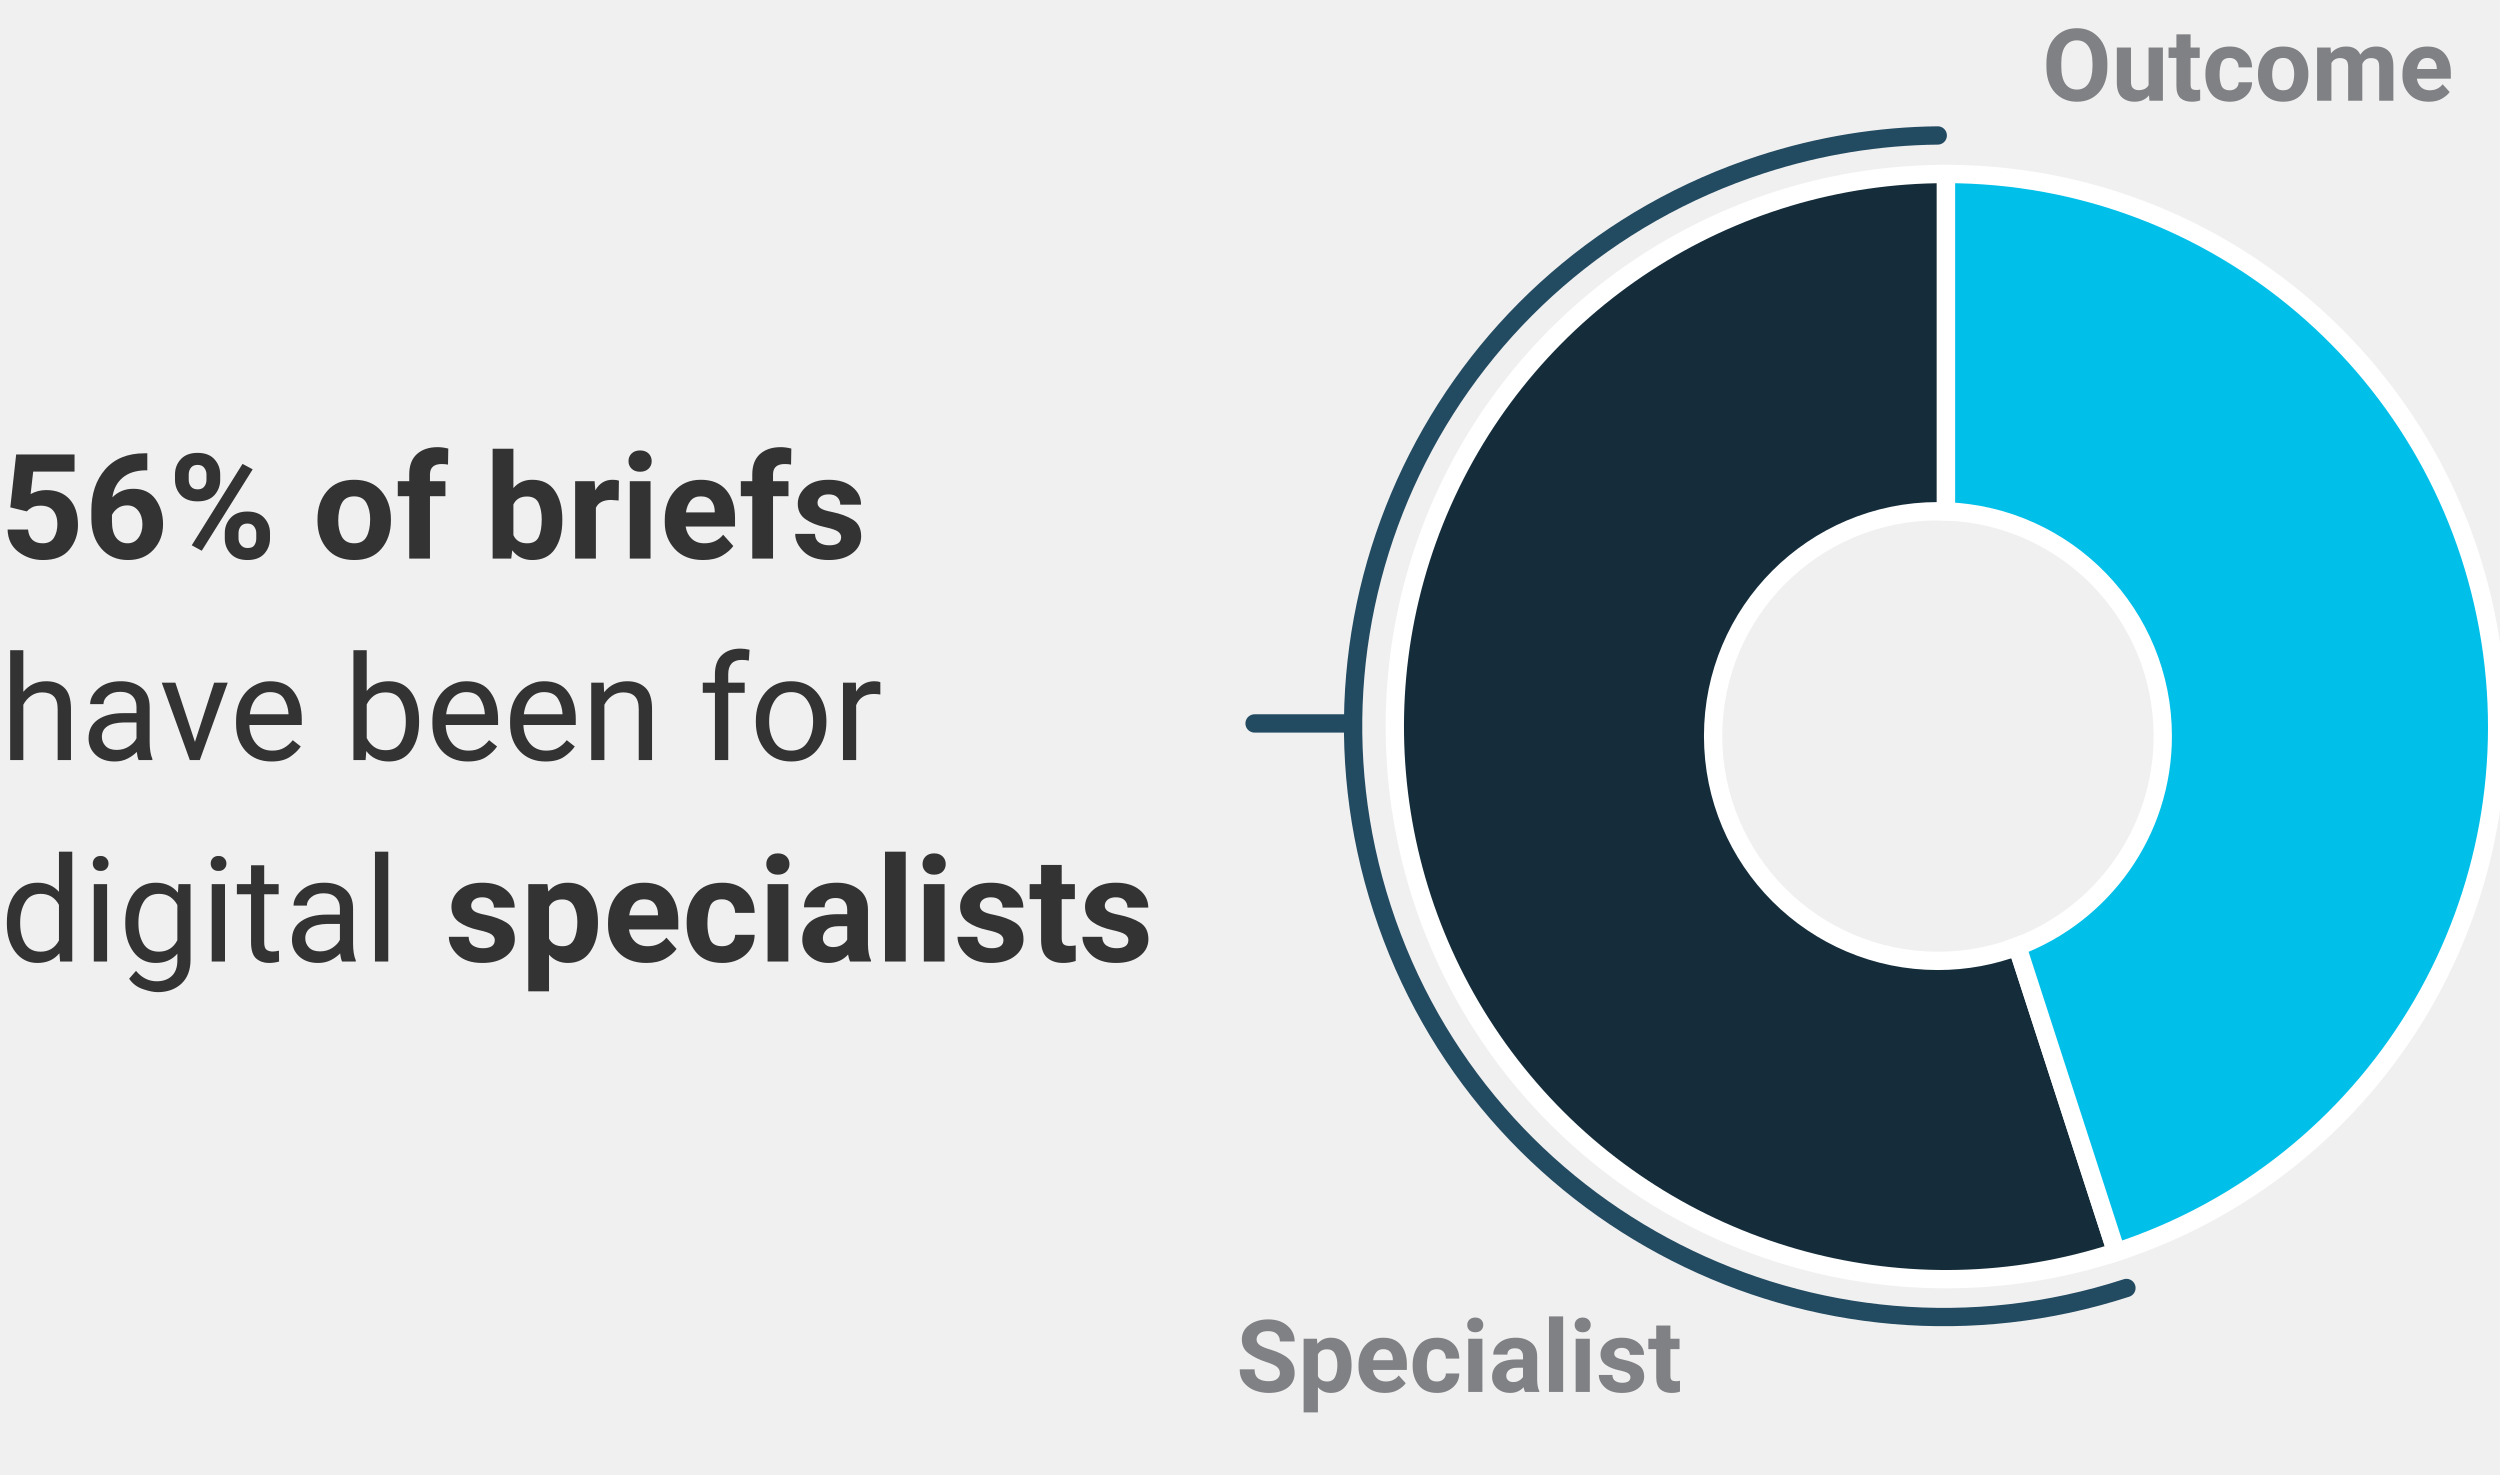
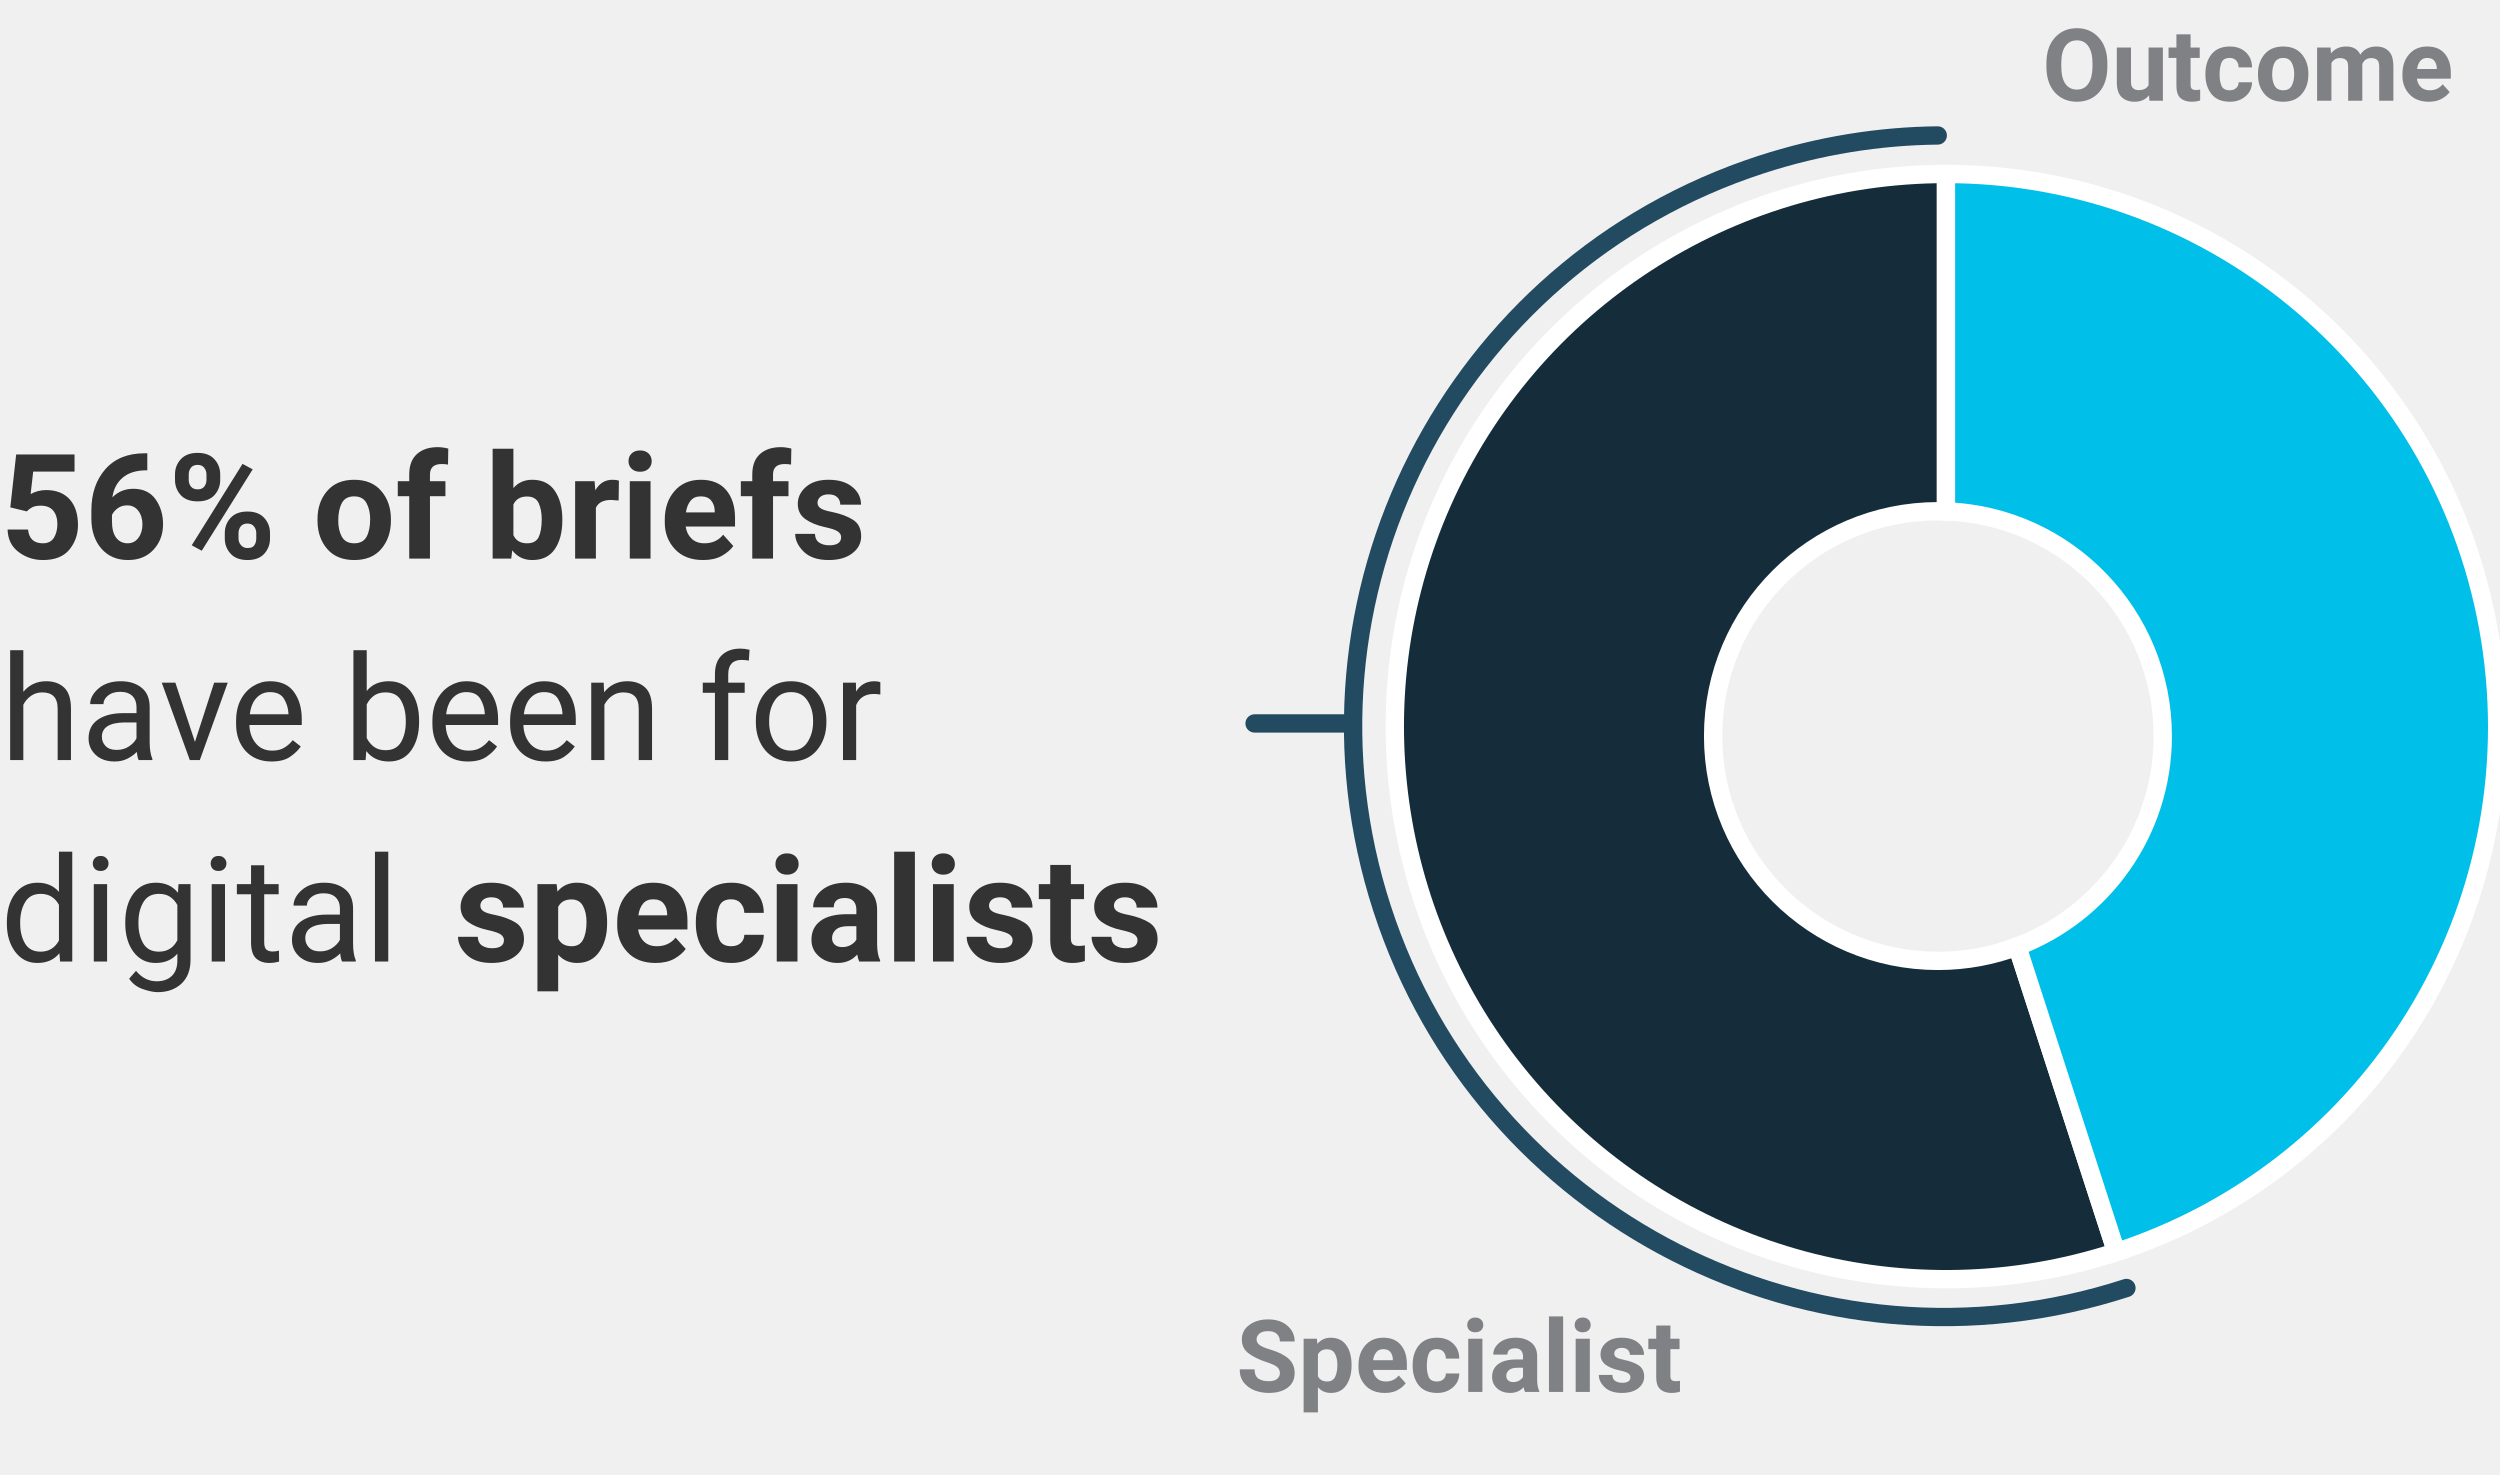
<svg xmlns="http://www.w3.org/2000/svg" font-family="-apple-system, BlinkMacSystemFont, &quot;Segoe UI&quot;, Roboto, Helvetica, Arial, sans-serif, &quot;Apple Color Emoji&quot;, &quot;Segoe UI Emoji&quot;, &quot;Segoe UI Symbol&quot;" width="273px" height="161px" viewBox="0 0 273 161" version="1.1" style="background: #FFFFFF;">
  <defs />
  <g id="Symbols" stroke="none" stroke-width="1" fill="none" fill-rule="evenodd">
    <g id="56%-of-briefs-have-been-for-digital-specialists">
      <g>
        <g id="Group-11">
          <path d="M137,79 L147,79" id="Line-Copy-15" stroke="#224A61" stroke-width="2" stroke-linecap="round" transform="translate(142, 80) scale(-1, 1) translate(-142, -80) " />
          <text id="56%-of-briefs-have-b" font-size="16" font-weight="bold" line-spacing="22" fill="#333333">
            <tspan x="0" y="61">56% of briefs </tspan>
            <tspan x="0" y="83" font-weight="normal">have been for</tspan>
            <tspan x="95.25" y="83"> </tspan>
            <tspan x="0" y="105" font-weight="normal">digital</tspan>
-             <tspan x="48.578" y="105"> specialists</tspan>
+             <tspan x="49.578" y="105"> specialists</tspan>
          </text>
          <path d="M168.176,150.79 C203.798,150.79 232.676,121.913 232.676,86.29 C232.676,50.668 203.798,21.79 168.176,21.79 C161.455,21.79 154.973,22.818 148.881,24.726" id="Oval-21-Copy-2" stroke="#224A61" stroke-width="2" stroke-linecap="round" transform="translate(190.7784, 86.29015) scale(-1, 1) rotate(18) translate(-190.7784, -86.29015) " />
          <text id="Outcome-Copy-3" font-size="11" font-weight="bold" fill="#808184">
            <tspan x="223" y="11">Outcome</tspan>
          </text>
          <text id="Specialist-Copy-2" font-size="11" font-weight="bold" fill="#808184">
            <tspan x="135" y="152">Specialist</tspan>
          </text>
          <path d="M170.912,55.841 L170.912,19 C194.682,19 216.226,33.027 225.894,54.799 C235.562,76.57 231.544,102.008 215.638,119.719 C199.733,137.429 174.921,144.095 152.314,136.731 L163.13,103.357 C165.822,104.372 168.741,104.928 171.789,104.928 C185.348,104.928 196.34,93.936 196.34,80.377 C196.34,66.818 185.348,55.826 171.789,55.826 C171.495,55.826 171.203,55.831 170.912,55.841 Z" id="Combined-Shape" stroke="#FFFFFF" stroke-width="2" fill="#152D3B" fill-rule="nonzero" transform="translate(191.7061, 79.34317) scale(-1, 1) translate(-191.7061, -79.34317) " />
          <path d="M264.908,103.357 L254.092,136.731 C225.937,127.559 208.615,99.219 213.246,69.902 C217.878,40.586 243.086,19 272.69,19 L272.69,55.841 C259.537,56.303 249.016,67.111 249.016,80.377 C249.016,90.888 255.622,99.856 264.908,103.357 Z" id="Combined-Shape" stroke="#FFFFFF" stroke-width="2" fill="#00BFE9" fill-rule="nonzero" transform="translate(242.5951, 77.86536) scale(-1, 1) translate(-242.5951, -77.86536) " />
        </g>
        <g id="Group-10" transform="translate(152, 19)" />
      </g>
    </g>
  </g>
</svg>
